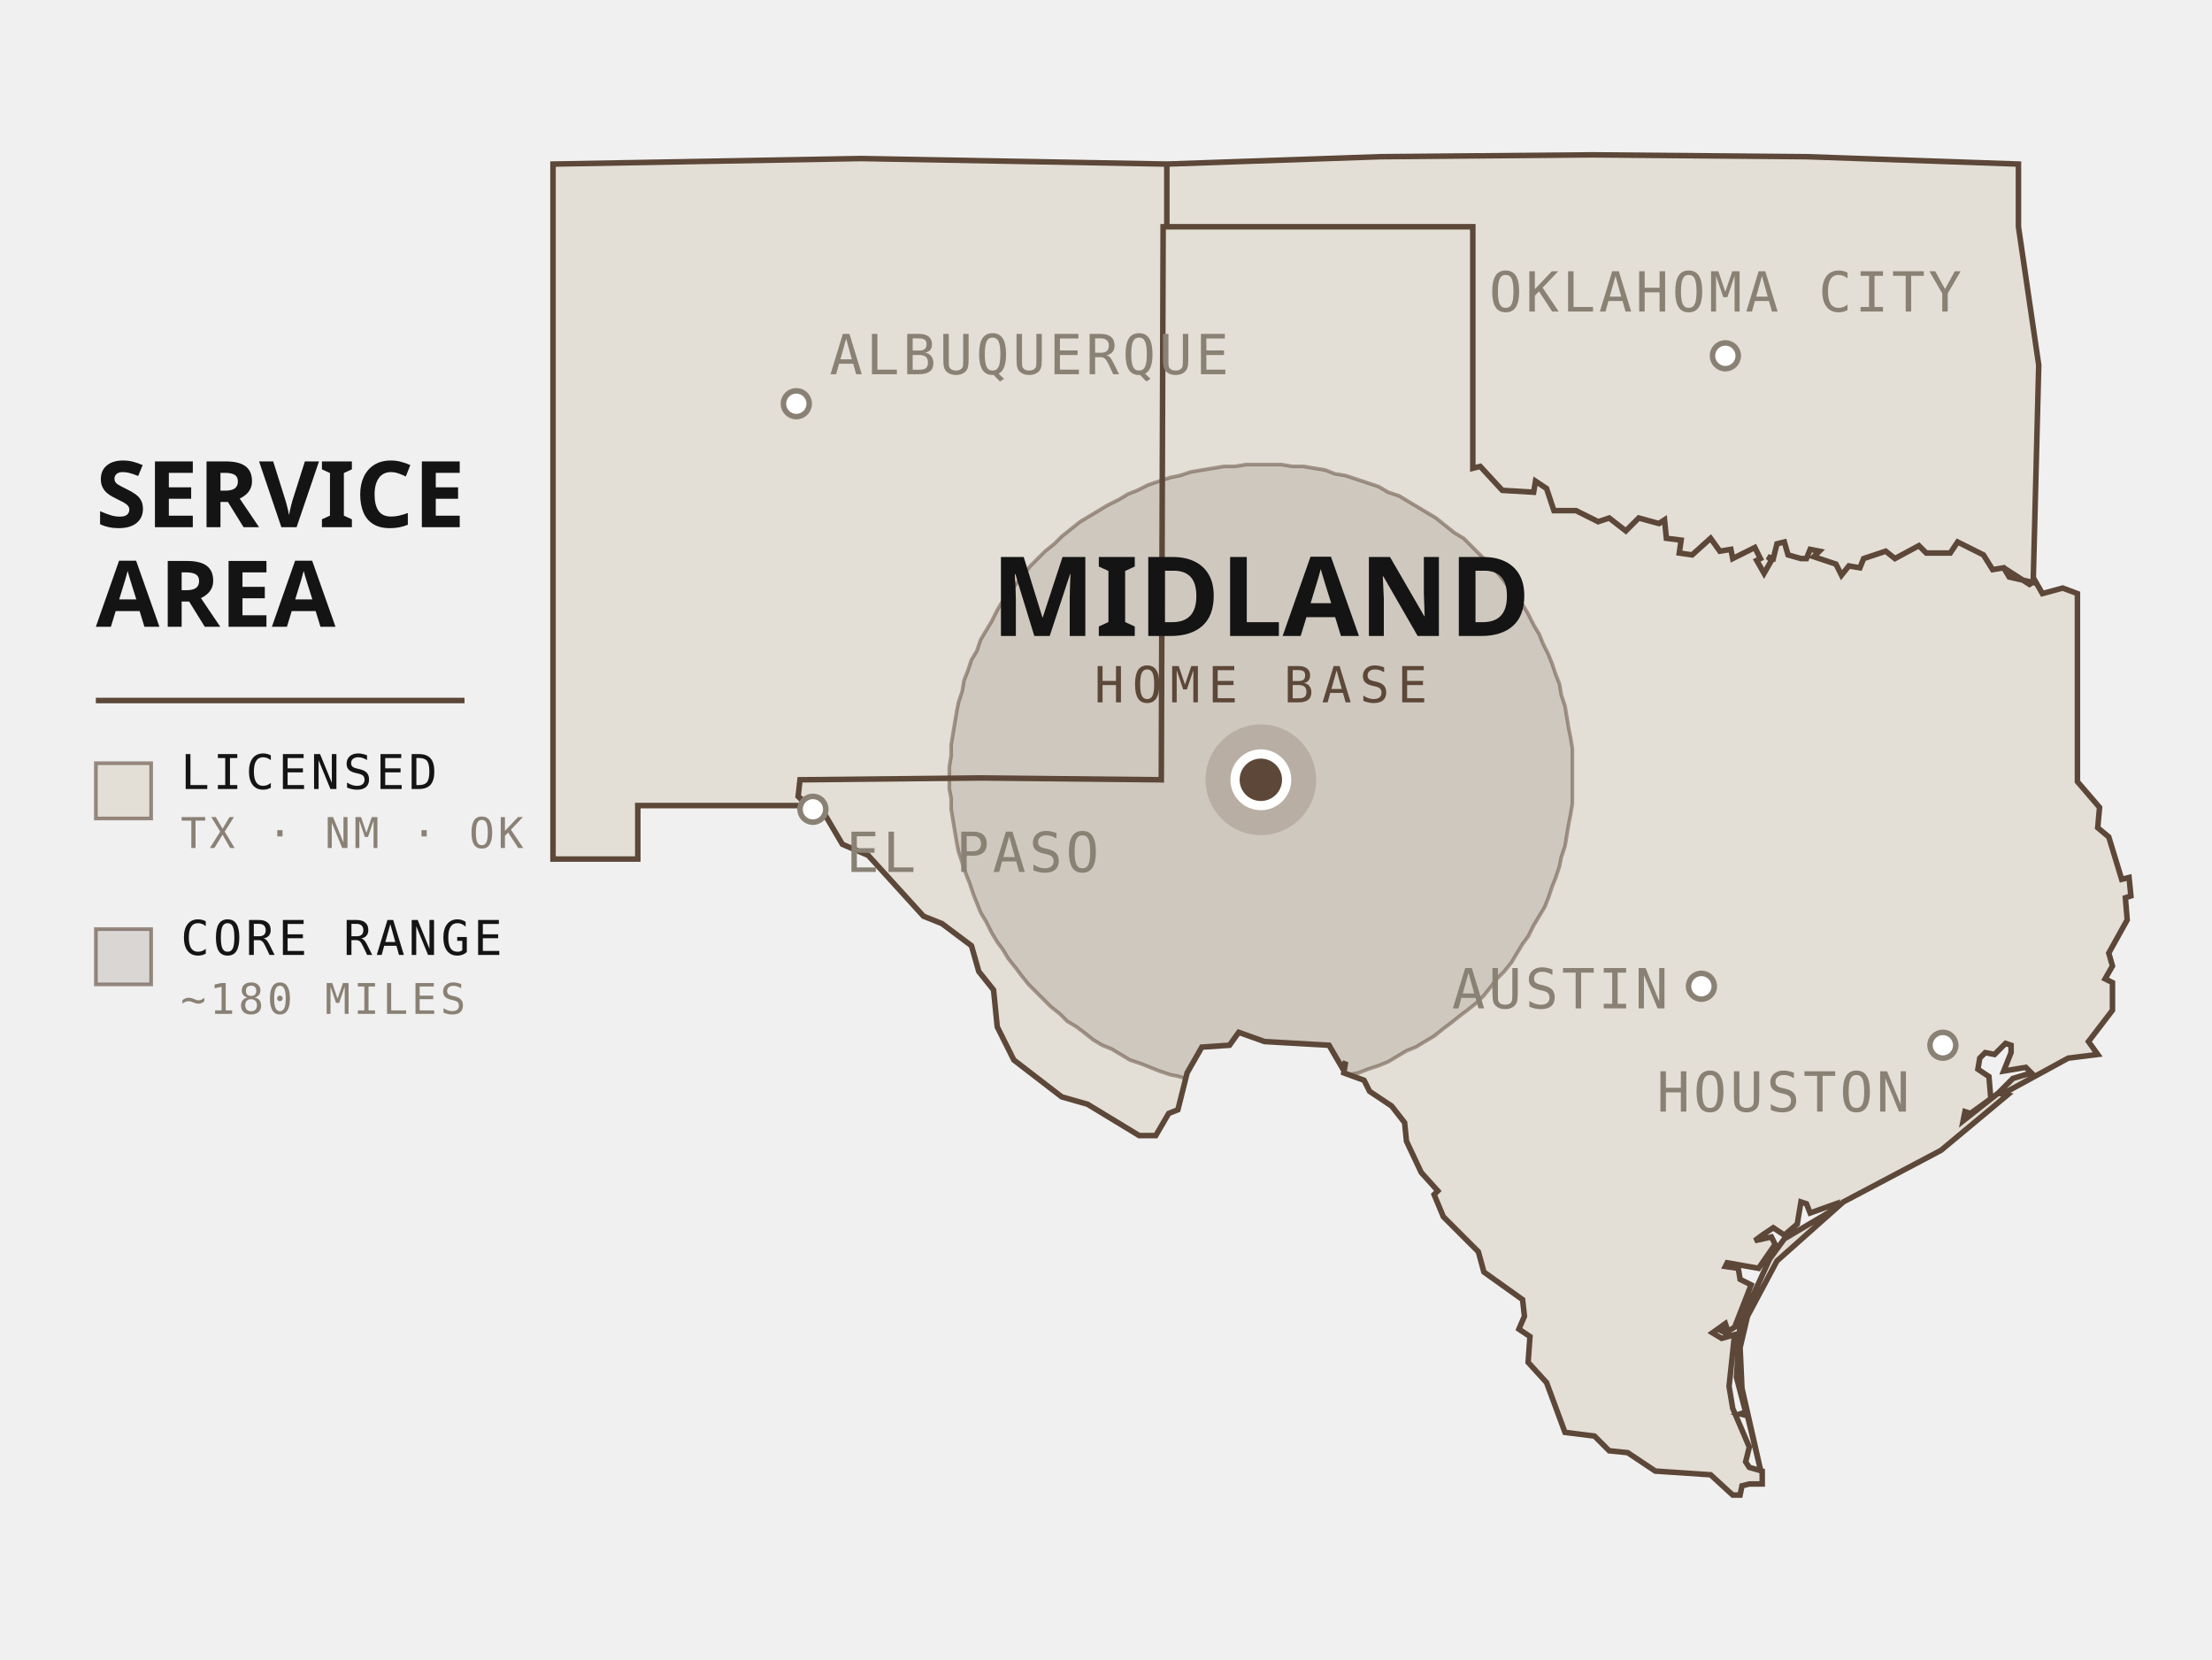
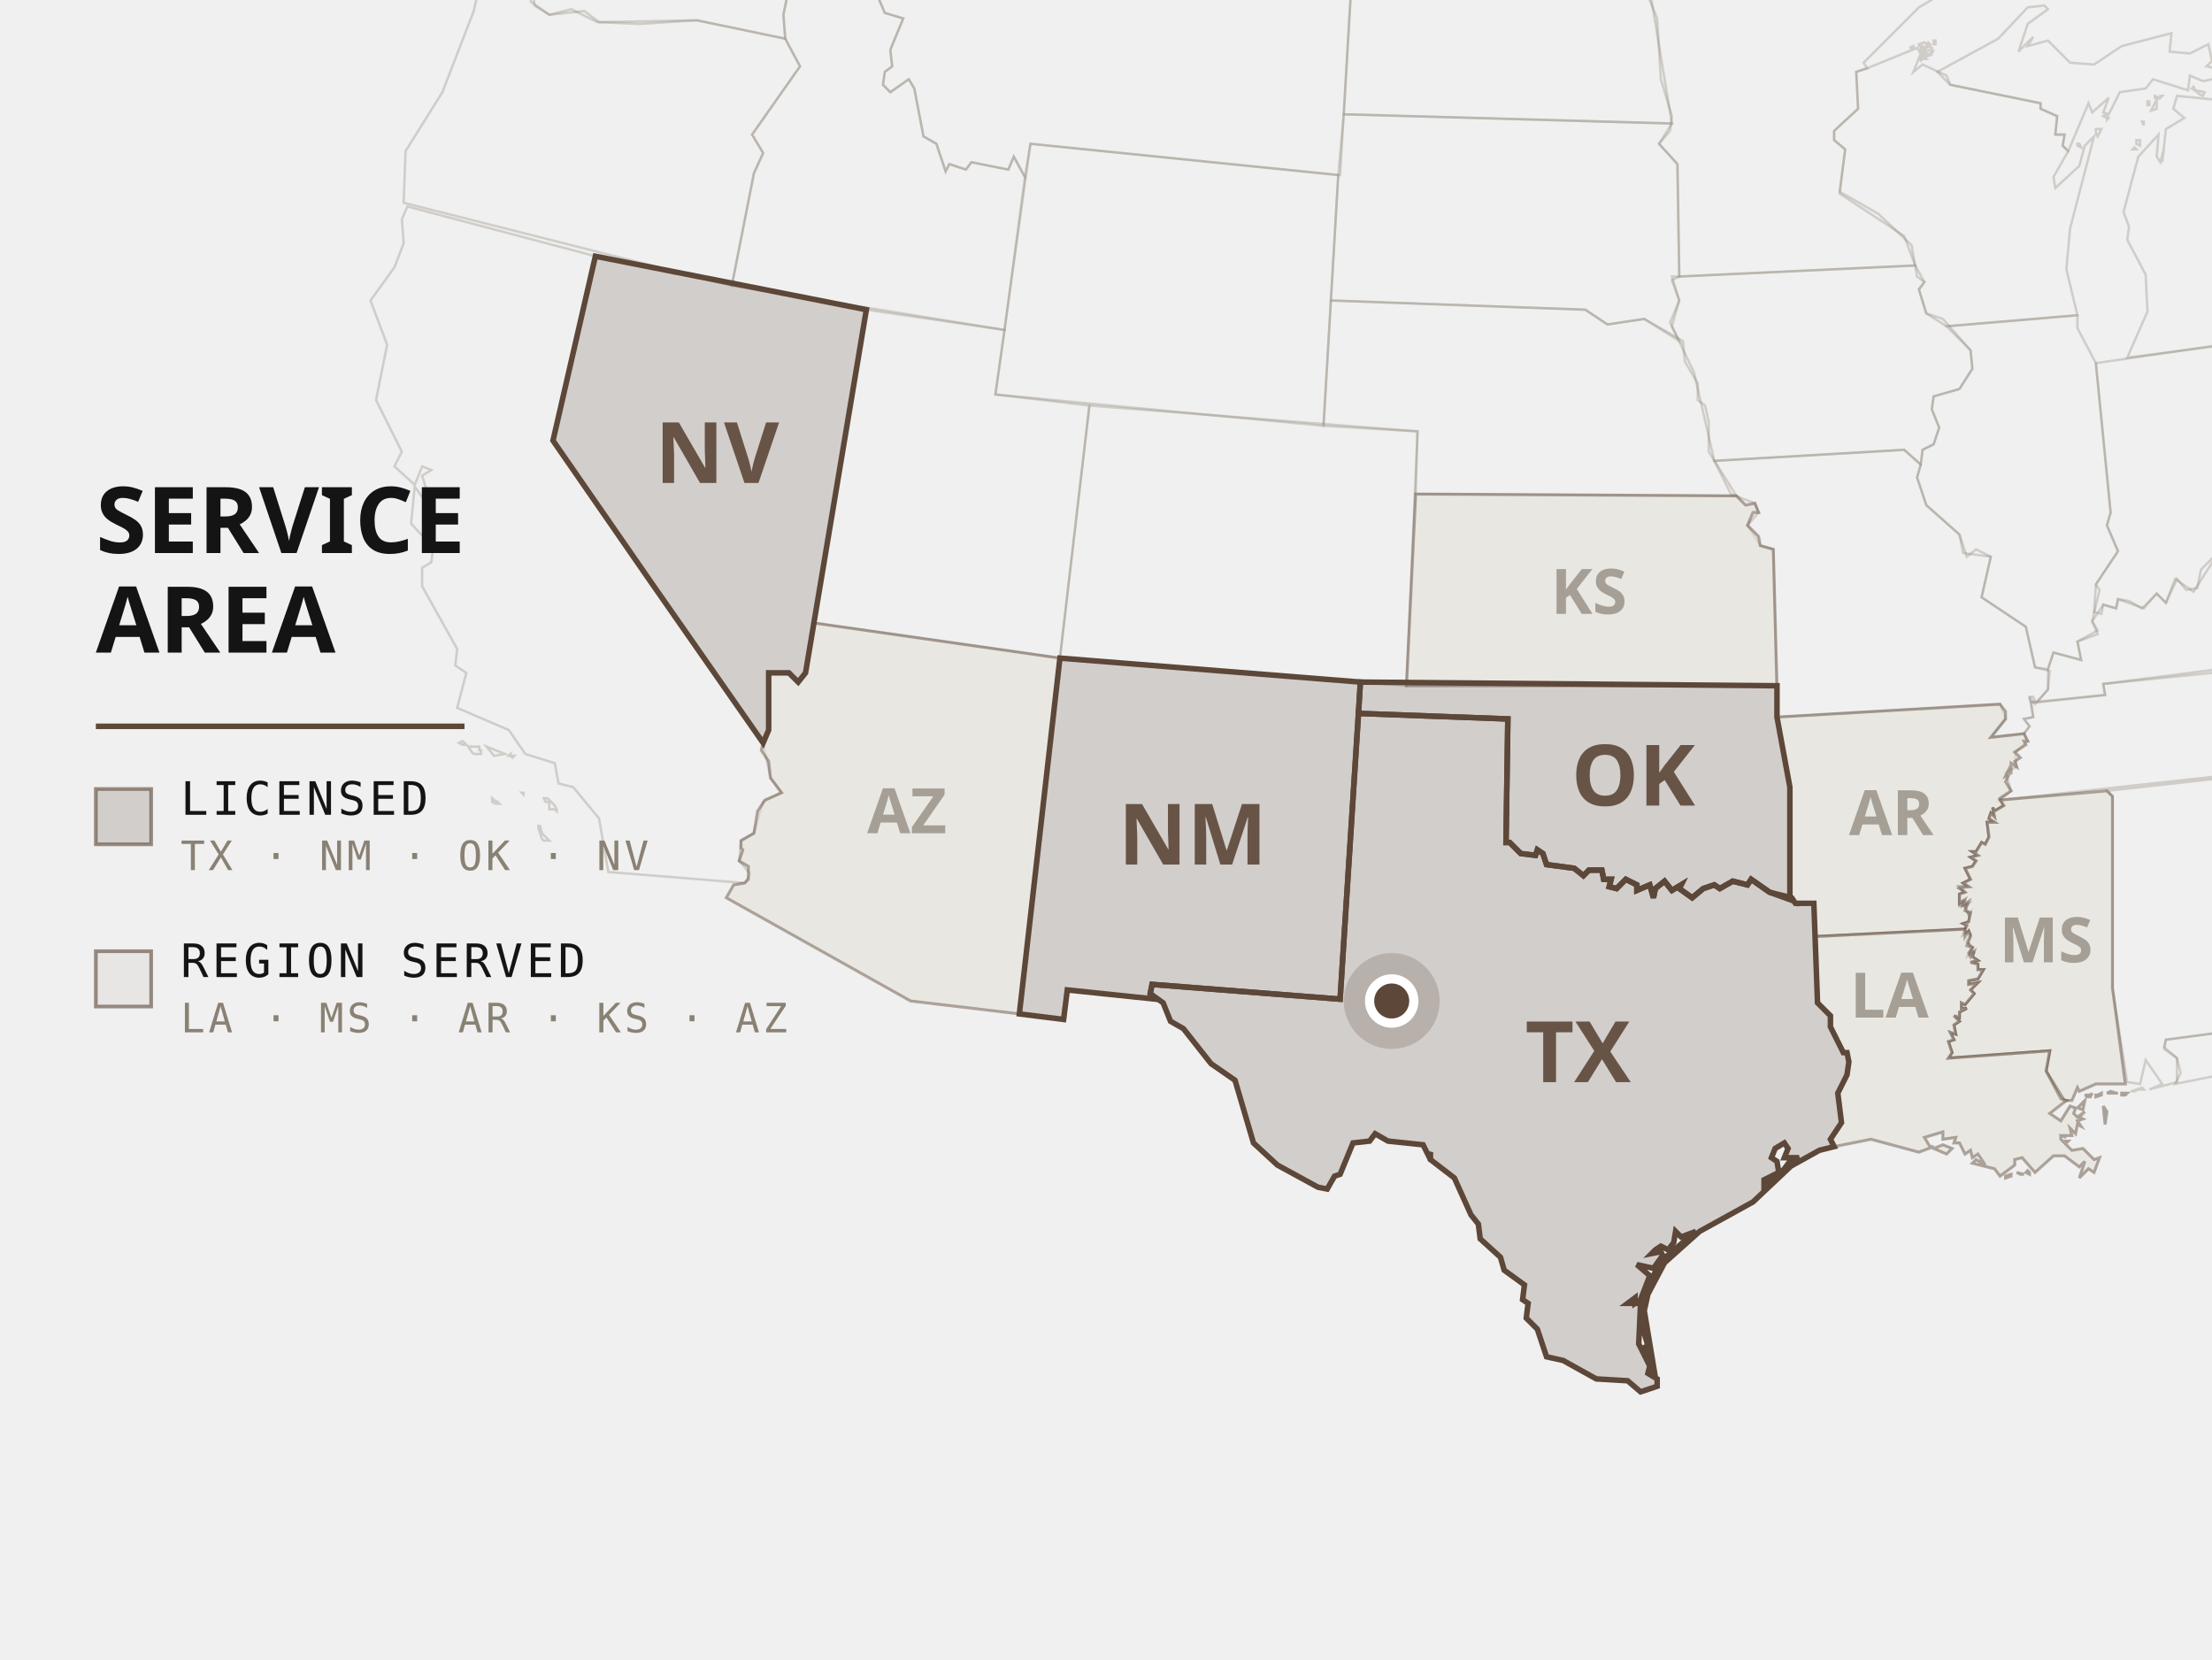
- <svg xmlns="http://www.w3.org/2000/svg" viewBox="0 0 1200 900" width="100%" height="100%" preserveAspectRatio="xMidYMid meet" role="img" aria-label="Elite Drillers service area: licensed to drill in Texas, New Mexico and Oklahoma, with a roughly 180 mile core range around Midland, Texas">
-   <defs>
-     <clipPath id="edSvcClip">
-       <path d="M633,89L749,85L864,84L980,85L1095,89L1095,123L1106,198L1103,316L1090,313L1087,308L1081,309L1076,301L1062,294L1058,300L1045,300L1041,296L1028,303L1023,299L1011,303L1009,308L1003,307L999,312L996,306L984,302L987,299L982,298L980,303L977,303L970,301L968,294L964,295L962,303L959,302L961,304L957,311L953,304L955,303L952,297L940,303L939,298L933,299L928,292L918,301L911,300L912,293L904,292L903,282L900,284L889,281L882,288L873,281L867,283L855,277L843,277L839,265L833,261L832,267L815,266L803,253L799,254L799,123L633,123Z M633,123L799,123L799,254L803,253L815,266L832,267L833,261L839,265L843,277L855,277L867,283L873,281L882,288L889,281L900,284L903,282L904,292L912,293L911,300L918,301L928,292L933,299L939,298L940,303L952,297L955,303L953,304L957,311L961,304L959,302L962,303L964,295L968,294L970,301L977,303L980,303L982,298L987,299L984,302L996,306L999,312L1003,307L1009,308L1011,303L1023,299L1028,303L1041,296L1045,300L1058,300L1062,294L1076,301L1081,309L1087,308L1101,317L1104,315L1108,322L1119,319L1127,322L1127,424L1139,438L1138,449L1144,454L1151,477L1155,476L1156,486L1153,487L1154,499L1144,517L1146,524L1142,531L1146,533L1146,548L1133,565L1138,572L1122,574L1089,592L1086,591L1092,585L1102,582L1099,579L1087,581L1091,571L1091,567L1088,566L1082,572L1077,571L1074,574L1073,580L1079,584L1080,596L1069,604L1066,603L1065,608L1084,593L1089,594L1053,624L1000,652L964,684L948,714L944,731L945,753L955,797L948,768L944,767L947,766L942,747L944,718L960,683L968,672L995,656L996,653L982,658L980,653L977,652L975,664L968,670L962,666L956,670L952,673L961,671L963,675L954,688L937,685L936,687L943,688L944,694L950,697L941,720L936,723L934,722L937,721L936,718L929,723L934,726L941,724L938,752L940,764L949,785L947,793L949,796L956,798L956,805L949,805L945,806L944,811L940,811L928,800L898,798L883,788L873,787L865,779L849,777L839,750L829,739L830,725L824,721L827,714L826,705L805,690L802,679L783,660L778,648L780,646L771,636L763,619L762,609L755,600L743,592L740,586L729,582L730,576L728,579L721,567L686,565L672,560L667,567L652,568L644,582L639,602L634,604L627,616L618,616L590,599L576,595L550,575L541,557L539,537L531,527L527,513L511,501L501,497L471,464L457,458L447,441L441,440L433,432L434,423L532,422L630,423L631,123Z M300,89L467,86L633,89L633,123L631,123L630,423L532,422L434,423L433,432L439,437L346,437L346,466L300,466Z" />
-     </clipPath>
-   </defs>
-   <path d="M633,89L749,85L864,84L980,85L1095,89L1095,123L1106,198L1103,316L1090,313L1087,308L1081,309L1076,301L1062,294L1058,300L1045,300L1041,296L1028,303L1023,299L1011,303L1009,308L1003,307L999,312L996,306L984,302L987,299L982,298L980,303L977,303L970,301L968,294L964,295L962,303L959,302L961,304L957,311L953,304L955,303L952,297L940,303L939,298L933,299L928,292L918,301L911,300L912,293L904,292L903,282L900,284L889,281L882,288L873,281L867,283L855,277L843,277L839,265L833,261L832,267L815,266L803,253L799,254L799,123L633,123Z M633,123L799,123L799,254L803,253L815,266L832,267L833,261L839,265L843,277L855,277L867,283L873,281L882,288L889,281L900,284L903,282L904,292L912,293L911,300L918,301L928,292L933,299L939,298L940,303L952,297L955,303L953,304L957,311L961,304L959,302L962,303L964,295L968,294L970,301L977,303L980,303L982,298L987,299L984,302L996,306L999,312L1003,307L1009,308L1011,303L1023,299L1028,303L1041,296L1045,300L1058,300L1062,294L1076,301L1081,309L1087,308L1101,317L1104,315L1108,322L1119,319L1127,322L1127,424L1139,438L1138,449L1144,454L1151,477L1155,476L1156,486L1153,487L1154,499L1144,517L1146,524L1142,531L1146,533L1146,548L1133,565L1138,572L1122,574L1089,592L1086,591L1092,585L1102,582L1099,579L1087,581L1091,571L1091,567L1088,566L1082,572L1077,571L1074,574L1073,580L1079,584L1080,596L1069,604L1066,603L1065,608L1084,593L1089,594L1053,624L1000,652L964,684L948,714L944,731L945,753L955,797L948,768L944,767L947,766L942,747L944,718L960,683L968,672L995,656L996,653L982,658L980,653L977,652L975,664L968,670L962,666L956,670L952,673L961,671L963,675L954,688L937,685L936,687L943,688L944,694L950,697L941,720L936,723L934,722L937,721L936,718L929,723L934,726L941,724L938,752L940,764L949,785L947,793L949,796L956,798L956,805L949,805L945,806L944,811L940,811L928,800L898,798L883,788L873,787L865,779L849,777L839,750L829,739L830,725L824,721L827,714L826,705L805,690L802,679L783,660L778,648L780,646L771,636L763,619L762,609L755,600L743,592L740,586L729,582L730,576L728,579L721,567L686,565L672,560L667,567L652,568L644,582L639,602L634,604L627,616L618,616L590,599L576,595L550,575L541,557L539,537L531,527L527,513L511,501L501,497L471,464L457,458L447,441L441,440L433,432L434,423L532,422L630,423L631,123Z M300,89L467,86L633,89L633,123L631,123L630,423L532,422L434,423L433,432L439,437L346,437L346,466L300,466Z" fill="#e4dfd6" stroke="none" />
-   <g clip-path="url(#edSvcClip)">
-     <path d="M516,433L515,428L515,422L515,416L516,410L516,404L517,398L518,392L519,386L520,381L522,375L523,369L525,364L527,358L530,353L532,347L535,342L538,337L541,331L544,326L548,321L551,317L555,312L559,307L563,303L567,299L572,295L576,291L581,287L586,283L591,280L596,277L601,274L607,271L612,268L617,266L623,263L629,261L635,259L640,258L646,256L652,255L658,254L664,253L670,253L676,252L682,252L688,252L695,252L701,253L707,253L713,254L719,255L724,257L730,258L736,260L742,262L748,264L753,267L759,269L764,272L769,275L774,278L779,281L784,285L789,289L794,292L798,296L803,301L807,305L811,309L815,314L819,319L822,323L826,328L829,333L832,339L835,344L837,349L840,355L842,360L844,366L846,371L847,377L849,383L850,389L851,395L852,400L853,406L853,412L853,418L853,424L853,430L853,436L852,442L851,447L850,453L849,459L847,465L846,470L844,476L842,481L840,487L838,492L835,497L832,502L829,508L826,512L823,517L820,522L816,527L812,531L809,535L805,540L801,544L796,548L792,551L787,555L783,558L778,562L773,565L768,568L763,570L758,573L753,576L748,578L742,580L737,582L731,583L726,585L720,586L714,587L709,588L703,589L697,590L692,590L686,590L680,590L674,590L669,589L663,589L657,588L652,587L646,586L640,584L635,583L629,581L624,579L619,577L613,575L608,572L603,569L598,567L593,564L588,560L584,557L579,554L575,550L570,546L566,542L562,538L558,534L554,529L551,525L547,520L544,515L541,511L538,506L535,500L532,495L530,490L528,485L526,479L524,474L522,468L520,462L519,457L518,451L517,445L516,439Z" fill="#5c4738" fill-opacity=".15" stroke="#5c4738" stroke-width="2" stroke-opacity=".5" />
+ <svg xmlns="http://www.w3.org/2000/svg" viewBox="0 0 1200 900" width="100%" height="100%" preserveAspectRatio="xMidYMid meet" role="img" aria-label="Elite Drillers service area: licensed to drill in Texas, New Mexico, Oklahoma and Nevada, and serving the surrounding region including Louisiana, Mississippi, Arkansas, Kansas and Arizona">
+   <g>
+     <path d="M1156,592L1162,590L1162,590L1163,591L1163,591L1161,591L1160,591L1158,592ZM1143,429L1215,421L1236,492L1247,511L1242,526L1250,554L1175,564L1174,569L1181,574L1181,587L1166,591L1173,588L1164,575L1161,588L1154,587L1146,536L1146,432Z" fill="none" stroke="#8a8175" stroke-width="1.3" stroke-opacity="0.32" />
+     <path d="M591,220L769,234L763,372L575,357Z" fill="none" stroke="#8a8175" stroke-width="1.3" stroke-opacity="0.32" />
+     <path d="M1409,740L1410,738L1411,739L1410,741ZM1406,743L1407,741L1408,741L1408,742ZM1398,747L1404,744L1405,745L1400,748ZM1378,756L1388,746L1395,749ZM1372,758L1376,756L1375,758L1373,758L1372,758ZM1367,758L1368,757L1369,757L1369,758ZM1352,687L1361,694L1355,694ZM1343,759L1345,759L1345,759L1343,760ZM1265,594L1268,592L1268,593L1266,594L1265,595ZM1250,554L1255,564L1332,557L1335,564L1338,563L1338,547L1354,549L1364,577L1392,615L1395,631L1419,672L1422,707L1418,724L1423,716L1414,736L1411,738L1416,727L1397,734L1388,716L1374,712L1366,696L1355,687L1357,677L1352,686L1333,661L1341,648L1337,650L1332,645L1336,651L1333,659L1328,651L1328,615L1323,608L1316,609L1295,586L1275,582L1274,589L1252,598L1256,601L1264,595L1256,602L1246,601L1242,592L1215,581L1180,588L1183,582L1181,574L1174,568L1175,564Z" fill="none" stroke="#8a8175" stroke-width="1.3" stroke-opacity="0.32" />
+     <path d="M1137,197L1205,187L1219,288L1202,293L1204,299L1190,321L1180,314L1175,327L1170,322L1163,330L1149,325L1148,330L1141,328L1140,333L1136,332L1137,317L1149,299L1143,285L1145,278Z" fill="none" stroke="#8a8175" stroke-width="1.3" stroke-opacity="0.32" />
+     <path d="M890,-36L937,-37L937,-50L941,-50L949,-29L967,-26L969,-22L987,-27L995,-24L993,-22L998,-21L1002,-14L1009,-19L1020,-9L1036,-17L1039,-12L1068,-12L1041,4L1011,34L1013,37L1007,39L1008,59L995,71L995,76L1001,81L998,105L1033,128L1039,144L911,150L910,89L900,78L906,71L907,63L901,43L899,10L892,-7L893,-26Z" fill="none" stroke="#8a8175" stroke-width="1.3" stroke-opacity="0.32" />
+     <path d="M735,-41L890,-36L907,67L729,62Z" fill="none" stroke="#8a8175" stroke-width="1.3" stroke-opacity="0.32" />
+     <path d="M726,95L729,62L907,67L900,78L910,89L911,150L907,152L911,163L906,175L911,185L892,173L872,176L860,168L722,163Z" fill="none" stroke="#8a8175" stroke-width="1.3" stroke-opacity="0.32" />
+     <path d="M726,95L718,231L540,214L559,78Z" fill="none" stroke="#8a8175" stroke-width="1.3" stroke-opacity="0.32" />
+     <path d="M930,250L1033,244L1042,252L1040,259L1045,274L1063,290L1065,300L1080,302L1075,324L1099,340L1104,362L1112,364L1111,374L1104,382L1101,378L1103,389L1098,390L1101,394L1098,398L1080,400L1088,390L1085,382L964,389L962,298L955,296L948,285L954,278L952,273L939,268Z" fill="none" stroke="#8a8175" stroke-width="1.3" stroke-opacity="0.32" />
+     <path d="M1042,252L1043,244L1049,241L1052,232L1048,222L1049,215L1063,211L1070,200L1069,190L1056,177L1127,171L1127,178L1137,197L1145,278L1143,285L1149,299L1137,317L1139,320L1135,337L1138,342L1127,348L1129,358L1114,354L1111,363L1104,362L1099,340L1075,324L1080,302L1072,298L1067,302L1063,290L1045,274L1040,259Z" fill="none" stroke="#8a8175" stroke-width="1.3" stroke-opacity="0.32" />
+     <path d="M295,433L297,433L299,435L301,437L301,437L302,439L302,440L301,439L298,439L298,438L298,435L296,435ZM292,448L293,448L294,452L298,456L297,456L295,456L294,455L293,452L292,449ZM283,430L284,430L284,431L283,430ZM277,409L277,410L279,410L278,411L277,410L276,410ZM267,433L268,434L270,435L271,436L269,436L267,435ZM264,405L274,409L268,410ZM254,405L256,405L257,405L259,405L260,405L260,407L261,407L261,409L257,409L256,408ZM249,403L251,402L251,402L252,403L253,404L251,404ZM221,112L323,139L300,239L414,403L418,422L424,430L414,435L409,452L402,456L401,467L407,474L404,479L330,473L325,444L311,427L303,425L301,414L285,409L276,396L248,384L253,365L247,361L248,352L229,318L229,308L234,305L235,297L223,284L225,264L235,278L229,258L234,255L229,253L225,263L214,253L218,245L204,217L210,187L201,163L214,145L219,132L218,119Z" fill="none" stroke="#8a8175" stroke-width="1.3" stroke-opacity="0.32" />
+     <path d="M911,150L1039,144L1044,153L1041,157L1045,170L1054,173L1069,190L1070,200L1063,211L1049,215L1048,222L1052,232L1049,241L1043,244L1042,252L1033,244L930,250L919,202L907,177L911,163L907,150Z" fill="none" stroke="#8a8175" stroke-width="1.3" stroke-opacity="0.32" />
+     <path d="M1111,363L1114,354L1129,358L1127,348L1138,344L1135,337L1141,328L1148,330L1149,325L1155,326L1162,330L1170,322L1175,327L1181,314L1186,320L1192,319L1194,309L1204,299L1202,293L1219,288L1215,280L1218,276L1226,276L1234,286L1249,290L1263,288L1269,282L1278,291L1279,302L1283,308L1300,320L1273,352L1259,359L1141,371L1142,377L1105,381L1111,374ZM1103,381L1102,381L1101,379L1101,378L1103,378L1104,380Z" fill="none" stroke="#8a8175" stroke-width="1.3" stroke-opacity="0.32" />
+     <path d="M1189,48L1190,47L1191,49L1196,50L1195,52L1193,51L1192,50ZM1172,53L1172,52L1173,52ZM1169,52L1171,53L1170,54L1169,53ZM1167,60L1170,54L1170,59ZM1165,55L1166,55L1166,57L1165,57ZM1162,66L1163,66L1163,68ZM1159,77L1159,76L1161,76L1161,79L1159,78ZM1157,81L1158,80L1159,81ZM1142,62L1144,64L1143,65L1143,64L1141,63ZM1154,194L1165,169L1164,149L1154,130L1155,123L1152,115L1160,85L1171,73L1170,85L1172,88L1174,80L1173,88L1175,70L1185,64L1179,59L1181,52L1201,54L1222,63L1226,71L1222,71L1228,82L1228,94L1217,109L1216,117L1223,121L1228,109L1240,102L1244,104L1258,137L1257,150L1254,154L1254,148L1250,149L1239,183ZM1074,-8L1092,-20L1080,-9L1082,-9ZM1051,39L1084,21L1100,4L1109,3L1111,5L1100,13L1095,28L1103,20L1100,25L1111,22L1123,34L1136,35L1151,25L1178,18L1177,28L1188,29L1198,24L1200,33L1197,36L1216,40L1195,44L1188,41L1187,49L1168,43L1164,48L1150,50L1144,62L1141,61L1144,53L1135,61L1133,56L1122,82L1119,79L1120,73L1115,73L1116,63L1107,59L1107,56L1058,46Z" fill="none" stroke="#8a8175" stroke-width="1.3" stroke-opacity="0.32" />
+     <path d="M465,-75L600,-59L735,-41L727,95L559,78L556,96L550,85L547,92L527,88L524,92L515,89L513,93L508,78L501,74L496,48L493,43L483,50L479,46L480,39L484,36L483,27L490,10L480,7L471,-14L462,-21L465,-23L464,-30L459,-41Z" fill="none" stroke="#8a8175" stroke-width="1.3" stroke-opacity="0.32" />
+     <path d="M275,-24L288,-14L288,1L298,8L310,5L324,12L347,13L378,11L426,21L434,36L408,73L414,83L409,94L397,155L219,110L220,82L240,50L257,6L264,-26Z" fill="none" stroke="#8a8175" stroke-width="1.3" stroke-opacity="0.32" />
+     <path d="M1098,398L1101,394L1098,390L1103,389L1102,381L1142,377L1141,371L1313,349L1314,359L1306,368L1293,376L1290,372L1282,384L1259,396L1256,404L1250,408L1250,416L1085,434L1091,429L1088,419L1094,416L1093,408L1100,402Z" fill="none" stroke="#8a8175" stroke-width="1.3" stroke-opacity="0.32" />
+     <path d="M470,168L545,179L540,214L591,220L575,357L442,338Z" fill="none" stroke="#8a8175" stroke-width="1.3" stroke-opacity="0.32" />
+     <path d="M308,-53L310,-58L311,-53ZM315,-93L315,-94L317,-93L315,-92ZM315,-99L316,-100L317,-96L316,-97ZM313,-95L314,-95L315,-94L313,-93ZM310,-83L315,-88L316,-84L311,-83L313,-75L317,-75L316,-70ZM310,-103L311,-103L313,-100L312,-100L311,-101ZM307,-100L309,-101L309,-100ZM309,-110L311,-110L311,-109L309,-109ZM303,-98L314,-97L309,-90ZM303,-101L305,-100L306,-98L304,-100ZM443,-79L425,8L426,21L378,11L325,12L317,6L298,8L290,3L288,-14L284,-18L263,-27L267,-39L267,-30L269,-39L273,-40L267,-43L267,-48L274,-48L269,-53L267,-49L269,-77L266,-93L269,-100L282,-88L301,-84L305,-76L309,-80L310,-71L294,-57L299,-57L295,-58L312,-71L307,-51L303,-54L302,-47L301,-55L299,-53L302,-46L307,-52L312,-52L312,-63L320,-72L318,-81L317,-75L315,-79L319,-84L313,-91L319,-89L321,-93L320,-100L316,-99L317,-108Z" fill="none" stroke="#8a8175" stroke-width="1.3" stroke-opacity="0.32" />
+     <path d="M1137,72L1137,70L1140,70L1138,74ZM1127,78L1128,78L1129,80L1127,79ZM1049,24L1049,22L1050,22L1050,24ZM1047,29L1049,27L1048,29ZM1044,27L1045,26L1047,25L1048,26L1047,27L1045,28ZM1042,30L1042,29L1044,28L1044,29ZM1042,26L1044,27L1042,28L1042,27ZM1041,24L1044,23L1045,24L1046,23L1047,24L1045,25L1044,26L1043,25L1041,25ZM1041,32L1043,31L1045,29L1047,30L1044,31L1045,32L1043,32L1042,33ZM1036,26L1038,25L1038,26ZM1013,37L1040,26L1042,29L1038,39L1043,35L1056,41L1058,46L1107,56L1107,59L1116,63L1115,73L1120,73L1119,79L1122,82L1114,96L1115,102L1128,90L1131,79L1136,74L1123,124L1121,146L1127,171L1056,177L1045,170L1041,157L1044,153L1040,150L1037,133L1019,116L998,104L1001,81L995,76L995,71L1008,59L1007,39Z" fill="none" stroke="#8a8175" stroke-width="1.3" stroke-opacity="0.32" />
+     <path d="M722,163L860,168L872,176L892,173L913,185L914,196L921,208L921,217L925,220L927,229L927,245L942,269L768,268L769,234L718,231Z" fill="none" stroke="#8a8175" stroke-width="1.3" stroke-opacity="0.32" />
+     <path d="M426,21L425,8L443,-79L465,-75L459,-41L464,-30L465,-23L462,-21L471,-14L480,7L490,10L483,27L484,36L480,39L479,46L483,50L493,43L496,48L501,74L508,78L513,93L515,89L524,92L527,88L547,92L550,85L556,96L545,179L397,155L409,94L414,83L408,73L434,36Z" fill="none" stroke="#8a8175" stroke-width="1.3" stroke-opacity="0.32" />
  </g>
-   <path d="M633,89L749,85L864,84L980,85L1095,89L1095,123L1106,198L1103,316L1090,313L1087,308L1081,309L1076,301L1062,294L1058,300L1045,300L1041,296L1028,303L1023,299L1011,303L1009,308L1003,307L999,312L996,306L984,302L987,299L982,298L980,303L977,303L970,301L968,294L964,295L962,303L959,302L961,304L957,311L953,304L955,303L952,297L940,303L939,298L933,299L928,292L918,301L911,300L912,293L904,292L903,282L900,284L889,281L882,288L873,281L867,283L855,277L843,277L839,265L833,261L832,267L815,266L803,253L799,254L799,123L633,123Z M633,123L799,123L799,254L803,253L815,266L832,267L833,261L839,265L843,277L855,277L867,283L873,281L882,288L889,281L900,284L903,282L904,292L912,293L911,300L918,301L928,292L933,299L939,298L940,303L952,297L955,303L953,304L957,311L961,304L959,302L962,303L964,295L968,294L970,301L977,303L980,303L982,298L987,299L984,302L996,306L999,312L1003,307L1009,308L1011,303L1023,299L1028,303L1041,296L1045,300L1058,300L1062,294L1076,301L1081,309L1087,308L1101,317L1104,315L1108,322L1119,319L1127,322L1127,424L1139,438L1138,449L1144,454L1151,477L1155,476L1156,486L1153,487L1154,499L1144,517L1146,524L1142,531L1146,533L1146,548L1133,565L1138,572L1122,574L1089,592L1086,591L1092,585L1102,582L1099,579L1087,581L1091,571L1091,567L1088,566L1082,572L1077,571L1074,574L1073,580L1079,584L1080,596L1069,604L1066,603L1065,608L1084,593L1089,594L1053,624L1000,652L964,684L948,714L944,731L945,753L955,797L948,768L944,767L947,766L942,747L944,718L960,683L968,672L995,656L996,653L982,658L980,653L977,652L975,664L968,670L962,666L956,670L952,673L961,671L963,675L954,688L937,685L936,687L943,688L944,694L950,697L941,720L936,723L934,722L937,721L936,718L929,723L934,726L941,724L938,752L940,764L949,785L947,793L949,796L956,798L956,805L949,805L945,806L944,811L940,811L928,800L898,798L883,788L873,787L865,779L849,777L839,750L829,739L830,725L824,721L827,714L826,705L805,690L802,679L783,660L778,648L780,646L771,636L763,619L762,609L755,600L743,592L740,586L729,582L730,576L728,579L721,567L686,565L672,560L667,567L652,568L644,582L639,602L634,604L627,616L618,616L590,599L576,595L550,575L541,557L539,537L531,527L527,513L511,501L501,497L471,464L457,458L447,441L441,440L433,432L434,423L532,422L630,423L631,123Z M300,89L467,86L633,89L633,123L631,123L630,423L532,422L434,423L433,432L439,437L346,437L346,466L300,466Z" fill="none" stroke="#5c4738" stroke-width="3" />
  <g>
-     <circle cx="432" cy="219" r="7" fill="#fff" stroke="#8a8175" stroke-width="3" />
-     <text x="450" y="203" text-anchor="start" font-family="'Spline Sans Mono',ui-monospace,monospace" font-size="30" letter-spacing="1.8" fill="#8a8175">ALBUQUERQUE</text>
-     <circle cx="936" cy="193" r="7" fill="#fff" stroke="#8a8175" stroke-width="3" />
-     <text x="936" y="169" text-anchor="middle" font-family="'Spline Sans Mono',ui-monospace,monospace" font-size="30" letter-spacing="1.8" fill="#8a8175">OKLAHOMA CITY</text>
-     <circle cx="441" cy="439" r="7" fill="#fff" stroke="#8a8175" stroke-width="3" />
-     <text x="459" y="473" text-anchor="start" font-family="'Spline Sans Mono',ui-monospace,monospace" font-size="30" letter-spacing="1.8" fill="#8a8175">EL PASO</text>
-     <circle cx="923" cy="535" r="7" fill="#fff" stroke="#8a8175" stroke-width="3" />
-     <text x="905" y="547" text-anchor="end" font-family="'Spline Sans Mono',ui-monospace,monospace" font-size="30" letter-spacing="1.8" fill="#8a8175">AUSTIN</text>
-     <circle cx="1054" cy="567" r="7" fill="#fff" stroke="#8a8175" stroke-width="3" />
-     <text x="1036" y="603" text-anchor="end" font-family="'Spline Sans Mono',ui-monospace,monospace" font-size="30" letter-spacing="1.8" fill="#8a8175">HOUSTON</text>
-     <circle cx="684" cy="423" r="30" fill="#5c4738" fill-opacity=".2" />
-     <circle cx="684" cy="423" r="14" fill="#5c4738" stroke="#fff" stroke-width="5" />
-     <text x="684" y="345" text-anchor="middle" font-family="Archivo,sans-serif" font-weight="800" font-size="60" fill="#141414">MIDLAND</text>
-     <text x="684" y="381" text-anchor="middle" font-family="'Spline Sans Mono',ui-monospace,monospace" font-size="27" letter-spacing="4.3" fill="#5c4738">HOME BASE</text>
+     <path d="M398,480L404,479L406,477L406,470L401,467L403,461L402,460L402,456L409,452L411,440L415,434L424,430L418,422L417,413L413,407L415,399L417,396L417,365L428,365L433,370L437,365L442,338L575,357L553,550L494,543L394,487Z" fill="#e4dfd6" fill-opacity="0.55" stroke="#5c4738" stroke-width="1.6" stroke-opacity="0.45" />
+     <path d="M768,268L942,269L947,274L952,273L954,278L951,278L948,285L954,291L955,296L962,298L964,372L763,372Z" fill="#e4dfd6" fill-opacity="0.55" stroke="#5c4738" stroke-width="1.6" stroke-opacity="0.45" />
+     <path d="M964,389L1085,382L1088,386L1088,390L1080,400L1098,398L1100,402L1098,402L1099,404L1093,408L1096,411L1093,413L1094,416L1091,414L1091,420L1090,417L1088,421L1090,420L1088,424L1091,429L1085,433L1087,437L1082,440L1081,438L1082,443L1080,441L1079,444L1082,446L1078,446L1079,454L1077,458L1075,457L1072,462L1070,462L1073,464L1069,465L1072,467L1070,470L1066,471L1069,477L1065,479L1068,481L1063,482L1066,484L1063,485L1063,490L1066,488L1064,491L1068,490L1066,492L1068,496L1069,495L1068,500L1065,501L1067,502L1066,504L985,508L984,490L975,491L971,488L971,427Z" fill="#e4dfd6" fill-opacity="0.55" stroke="#5c4738" stroke-width="1.6" stroke-opacity="0.45" />
+     <path d="M1151,593L1154,593L1153,594L1151,594ZM1143,593L1145,592L1148,593L1149,593L1146,593ZM1137,594L1138,594L1140,593L1140,594L1137,595ZM1132,594L1134,594L1135,593L1134,595L1133,595L1131,594ZM1066,504L1067,502L1065,501L1068,500L1069,495L1066,494L1068,489L1065,491L1066,488L1063,490L1063,485L1066,484L1063,481L1068,481L1065,479L1069,477L1066,471L1070,470L1072,467L1069,465L1073,464L1070,462L1072,462L1075,457L1077,458L1079,454L1078,446L1082,446L1079,444L1080,441L1082,443L1081,438L1082,440L1087,437L1085,434L1143,429L1146,432L1146,536L1153,588L1137,588L1128,592L1127,590L1124,597L1120,597L1110,581L1112,570L1057,574L1059,571L1057,565L1060,564L1058,560L1061,561L1060,556L1063,554L1060,551L1063,552L1063,549L1067,547L1064,547L1064,544L1066,545L1071,539L1069,537L1073,533L1068,534L1068,532L1073,531L1076,526L1073,526L1073,523L1069,522L1073,521L1070,519L1071,516L1068,518L1070,514L1067,511L1069,507L1068,505L1065,507Z" fill="#e4dfd6" fill-opacity="0.55" stroke="#5c4738" stroke-width="1.6" stroke-opacity="0.45" />
+     <path d="M1141,600L1143,603L1142,610ZM1127,601L1131,597L1130,602ZM1120,619L1122,619L1121,620ZM1099,636L1100,635L1101,636L1101,637ZM1094,636L1098,637L1096,637ZM1088,638L1091,637L1091,638L1088,639ZM1049,623L1054,621L1059,623L1056,626ZM985,508L1066,504L1066,508L1068,505L1069,508L1067,513L1070,514L1068,517L1069,519L1071,516L1070,519L1073,521L1069,522L1073,523L1073,526L1076,526L1073,531L1068,532L1068,534L1073,533L1069,537L1071,539L1066,545L1064,544L1064,547L1067,547L1063,549L1063,552L1060,551L1063,554L1060,556L1061,561L1058,560L1060,564L1057,565L1059,571L1057,574L1112,570L1110,581L1118,596L1121,597L1112,604L1118,608L1123,600L1126,601L1125,604L1127,606L1131,603L1128,606L1130,607L1127,608L1129,611L1127,610L1126,615L1123,612L1124,616L1119,616L1121,617L1118,616L1118,618L1124,624L1130,623L1136,629L1139,628L1136,636L1133,634L1128,639L1131,630L1128,633L1120,627L1114,627L1104,636L1097,628L1093,629L1093,632L1085,638L1082,634L1070,631L1072,629L1077,632L1073,626L1070,628L1069,624L1066,626L1063,620L1060,620L1061,617L1054,618L1054,614L1044,617L1047,622L1049,622L1041,625L1015,618L995,622L993,618L999,609L997,593L1002,583L1003,576L1002,571L1000,571L993,557L993,551L986,544Z" fill="#e4dfd6" fill-opacity="0.55" stroke="#5c4738" stroke-width="1.6" stroke-opacity="0.45" />
  </g>
-   <g transform="translate(52,286)">
-     <text font-family="Archivo,sans-serif" font-weight="800" font-size="50" fill="#141414">SERVICE</text>
-     <text y="54" font-family="Archivo,sans-serif" font-weight="800" font-size="50" fill="#141414">AREA</text>
+   <g>
+     <path d="M738,370L964,372L964,389L971,427L971,488L960,484L950,477L948,480L940,478L933,482L930,480L924,482L918,487L911,482L912,480L907,483L903,478L898,482L897,487L895,480L888,483L888,480L882,477L877,482L873,481L874,477L870,477L869,472L862,472L859,475L854,471L839,469L837,463L834,461L833,464L825,463L819,457L817,457L818,390L737,387Z" fill="#5c4738" fill-opacity="0.2" stroke="#5c4738" stroke-width="3" />
+     <path d="M737,387L818,390L817,457L819,457L825,463L833,464L834,461L837,463L839,469L854,471L859,475L862,472L869,472L870,477L874,477L873,481L877,482L882,477L888,480L888,483L895,480L897,487L898,482L903,478L907,483L912,480L911,482L918,487L924,482L930,480L933,482L940,478L948,480L950,477L960,484L972,487L974,490L984,490L986,544L993,551L993,557L1000,571L1002,571L1003,576L1002,583L997,593L999,609L993,618L995,622L987,624L969,634L968,634L971,630L976,628L968,628L970,623L968,620L963,623L961,628L964,630L965,636L957,640L957,643L967,635L969,635L951,652L922,668L903,685L894,702L892,711L898,747L894,732L892,731L894,730L891,720L892,704L900,685L920,668L912,671L909,668L908,674L905,678L901,676L898,678L896,680L901,679L902,681L897,688L888,686L895,692L890,705L887,707L887,704L883,707L890,707L889,729L895,741L894,745L899,748L899,752L890,755L883,749L866,748L848,738L839,736L834,721L828,715L829,707L826,705L827,697L816,689L814,682L803,672L802,664L798,659L789,639L776,629L776,625L775,627L772,621L753,619L746,615L743,619L734,620L727,637L724,638L720,645L715,644L693,632L680,620L670,586L657,577L642,558L635,554L631,544L624,539L625,534L727,542Z" fill="#5c4738" fill-opacity="0.2" stroke="#5c4738" stroke-width="3" />
+     <path d="M575,357L738,370L727,542L625,534L624,539L627,542L579,537L577,553L553,550Z" fill="#5c4738" fill-opacity="0.2" stroke="#5c4738" stroke-width="3" />
+     <path d="M323,139L470,168L437,365L433,370L428,365L417,365L417,396L414,403L354,317L300,239Z" fill="#5c4738" fill-opacity="0.2" stroke="#5c4738" stroke-width="3" />
+   </g>
+   <g>
+     <text x="856" y="587" text-anchor="middle" font-family="Archivo, sans-serif" font-weight="800" font-size="46" fill="#5c4738" fill-opacity="0.9">TX</text>
+     <text x="647" y="469" text-anchor="middle" font-family="Archivo, sans-serif" font-weight="800" font-size="46" fill="#5c4738" fill-opacity="0.9">NM</text>
+     <text x="886" y="437" text-anchor="middle" font-family="Archivo, sans-serif" font-weight="800" font-size="46" fill="#5c4738" fill-opacity="0.9">OK</text>
+     <text x="389" y="262" text-anchor="middle" font-family="Archivo, sans-serif" font-weight="800" font-size="46" fill="#5c4738" fill-opacity="0.9">NV</text>
+     <text x="492" y="452" text-anchor="middle" font-family="Archivo, sans-serif" font-weight="800" font-size="34" fill="#8a8175" fill-opacity="0.7">AZ</text>
+     <text x="862" y="333" text-anchor="middle" font-family="Archivo, sans-serif" font-weight="800" font-size="34" fill="#8a8175" fill-opacity="0.7">KS</text>
+     <text x="1026" y="453" text-anchor="middle" font-family="Archivo, sans-serif" font-weight="800" font-size="34" fill="#8a8175" fill-opacity="0.7">AR</text>
+     <text x="1025" y="552" text-anchor="middle" font-family="Archivo, sans-serif" font-weight="800" font-size="34" fill="#8a8175" fill-opacity="0.7">LA</text>
+     <text x="1110" y="522" text-anchor="middle" font-family="Archivo, sans-serif" font-weight="800" font-size="34" fill="#8a8175" fill-opacity="0.7">MS</text>
+   </g>
+   <g>
+     <circle cx="755" cy="543" r="26" fill="#5c4738" fill-opacity="0.22" />
+     <circle cx="755" cy="543" r="12" fill="#5c4738" stroke="#fff" stroke-width="5" />
+   </g>
+   <g transform="translate(52,300)">
+     <text font-family="Archivo, sans-serif" font-weight="800" font-size="50" fill="#141414">SERVICE</text>
+     <text y="54" font-family="Archivo, sans-serif" font-weight="800" font-size="50" fill="#141414">AREA</text>
    <line x2="200" y1="94" y2="94" stroke="#5c4738" stroke-width="3" />
    <g transform="translate(0,156)">
-       <rect y="-28" width="30" height="30" fill="#e4dfd6" fill-opacity="1" stroke="#5c4738" stroke-width="2" stroke-opacity=".6" />
-       <text x="46" y="-14" font-family="'Spline Sans Mono',ui-monospace,monospace" font-size="26" letter-spacing="2" fill="#141414">LICENSED</text>
-       <text x="46" y="18" font-family="'Spline Sans Mono',ui-monospace,monospace" font-size="23" letter-spacing="1.8" fill="#8a8175">TX · NM · OK</text>
+       <rect y="-28" width="30" height="30" fill="#5c4738" fill-opacity="0.2" stroke="#5c4738" stroke-width="2" stroke-opacity="0.6" />
+       <text x="46" y="-14" font-family="'Spline Sans Mono', ui-monospace, monospace" font-size="25" letter-spacing="2" fill="#141414">LICENSED</text>
+       <text x="46" y="16" font-family="'Spline Sans Mono', ui-monospace, monospace" font-size="22" letter-spacing="1.8" fill="#8a8175">TX · NM · OK · NV</text>
    </g>
-     <g transform="translate(0,246)">
-       <rect y="-28" width="30" height="30" fill="#5c4738" fill-opacity=".15" stroke="#5c4738" stroke-width="2" stroke-opacity=".6" />
-       <text x="46" y="-14" font-family="'Spline Sans Mono',ui-monospace,monospace" font-size="26" letter-spacing="2" fill="#141414">CORE RANGE</text>
-       <text x="46" y="18" font-family="'Spline Sans Mono',ui-monospace,monospace" font-size="23" letter-spacing="1.8" fill="#8a8175">~180 MILES</text>
+     <g transform="translate(0,244)">
+       <rect y="-28" width="30" height="30" fill="#5c4738" fill-opacity="0.06" stroke="#5c4738" stroke-width="2" stroke-opacity="0.6" />
+       <text x="46" y="-14" font-family="'Spline Sans Mono', ui-monospace, monospace" font-size="25" letter-spacing="2" fill="#141414">REGION SERVED</text>
+       <text x="46" y="16" font-family="'Spline Sans Mono', ui-monospace, monospace" font-size="22" letter-spacing="1.8" fill="#8a8175">LA · MS · AR · KS · AZ</text>
    </g>
  </g>
</svg>
